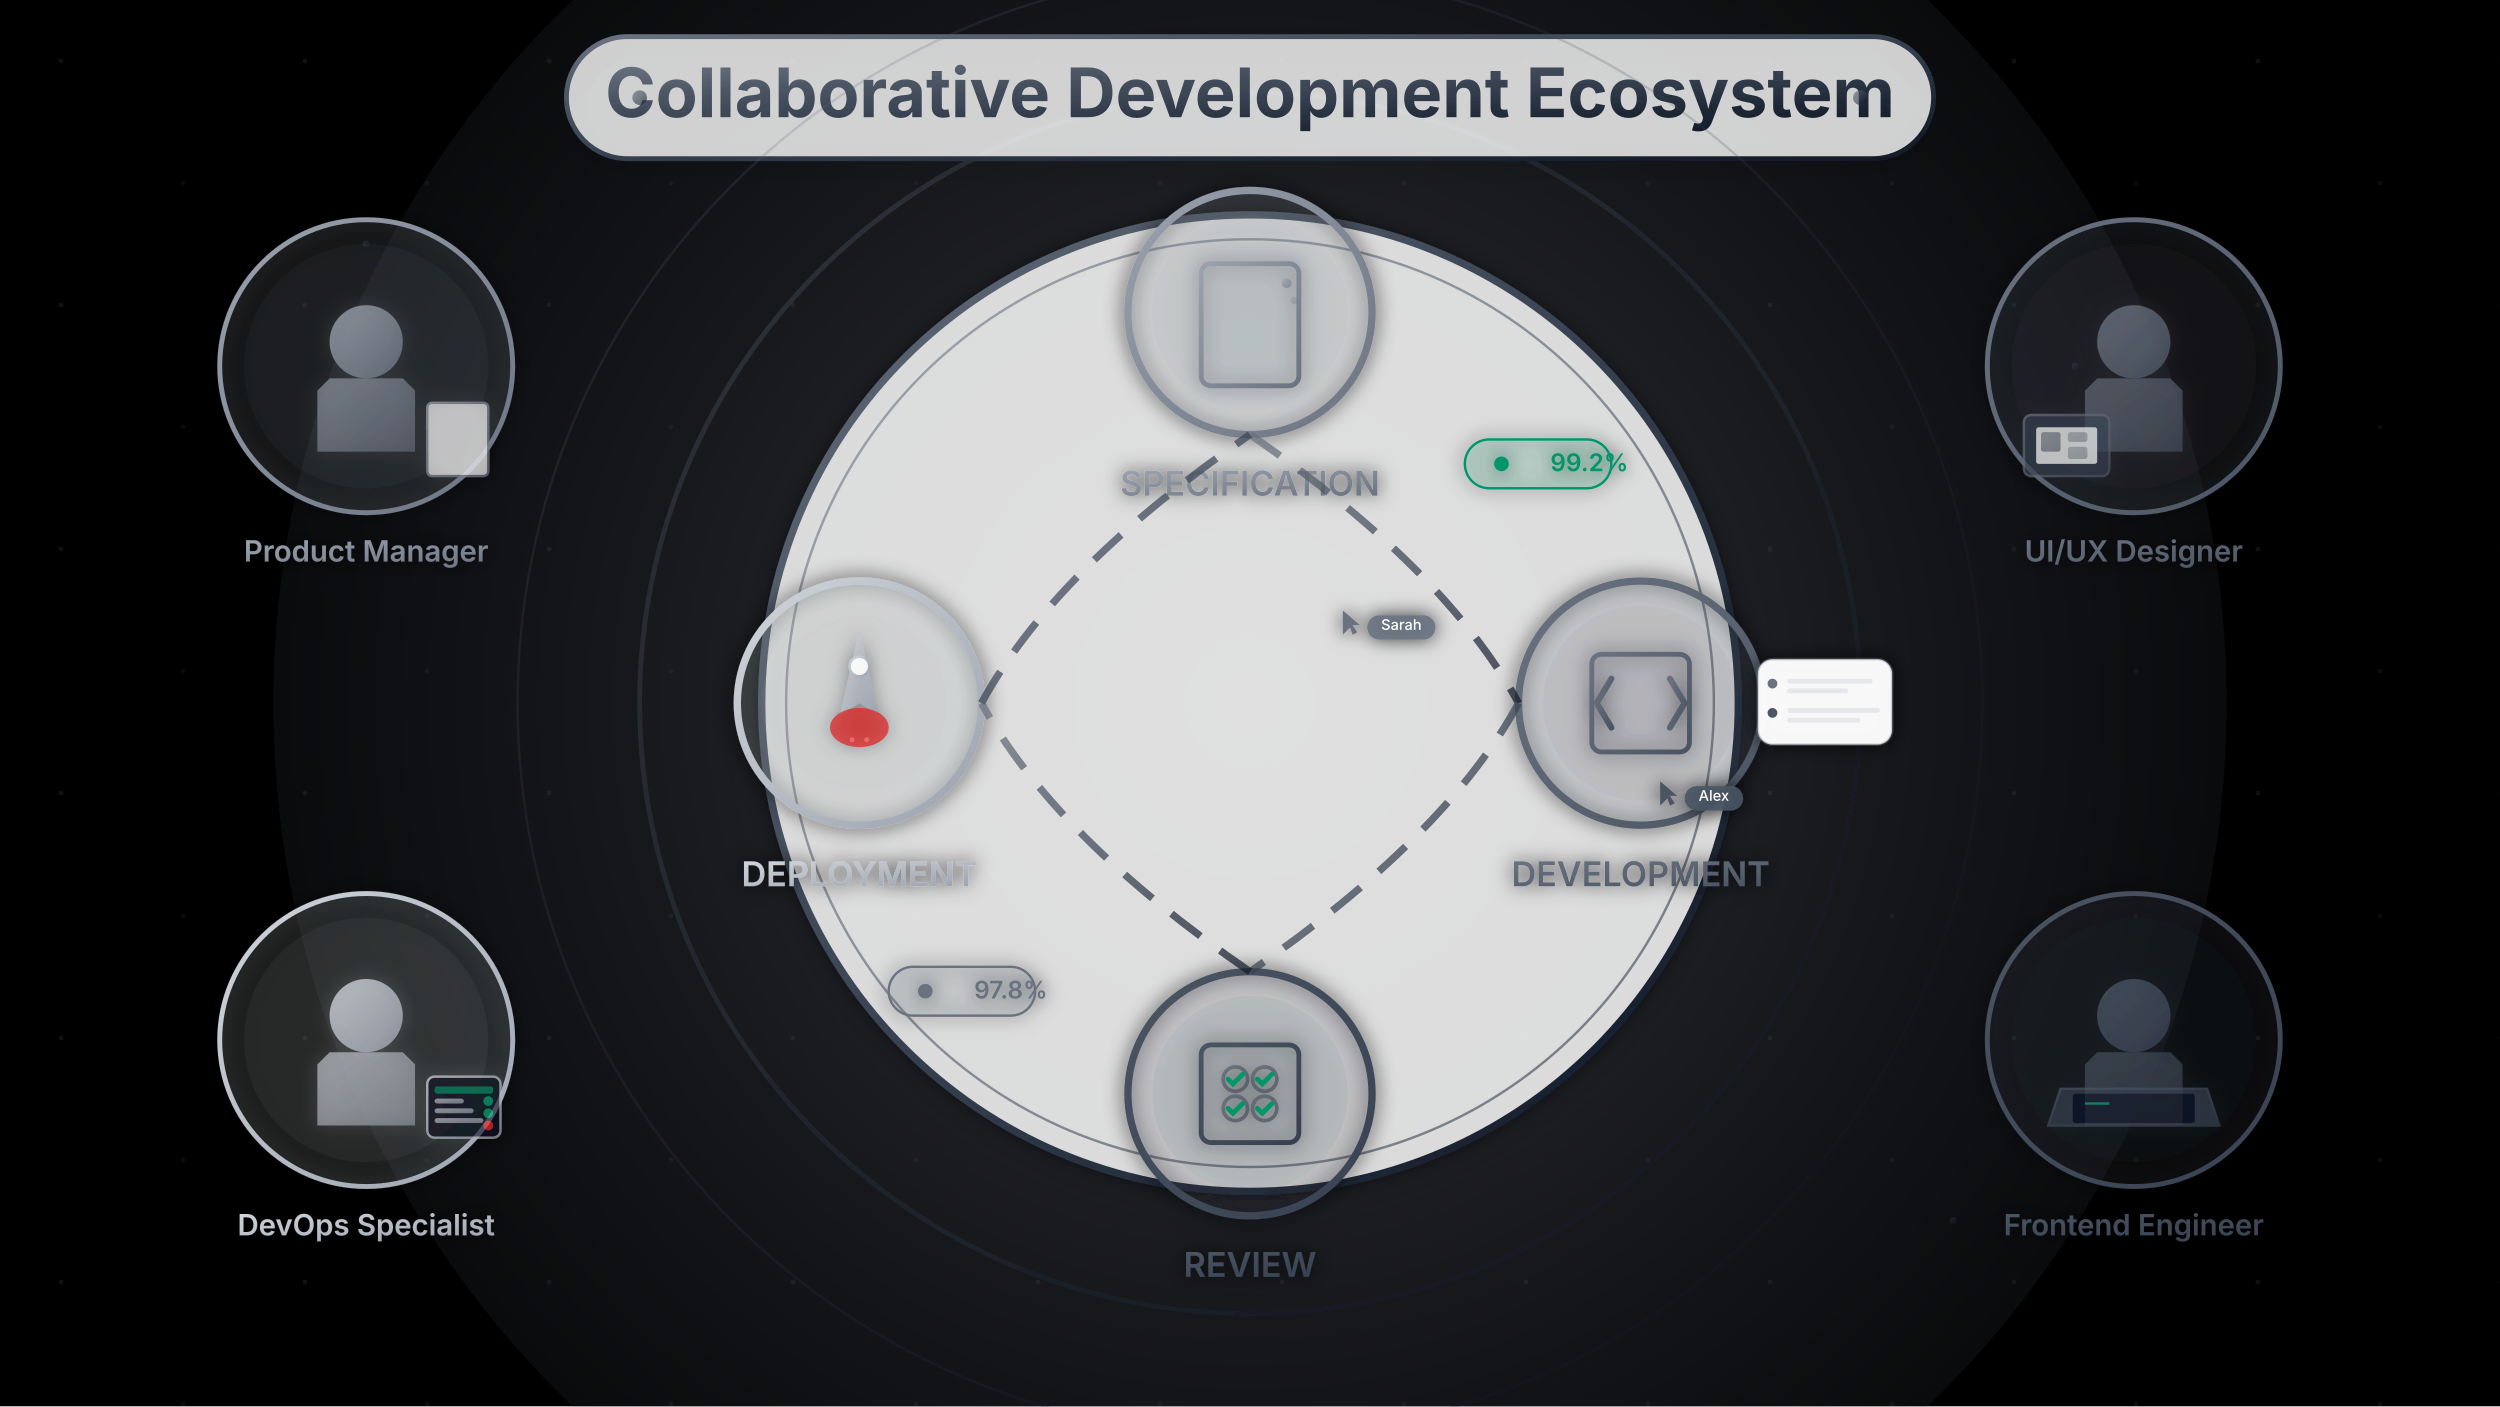
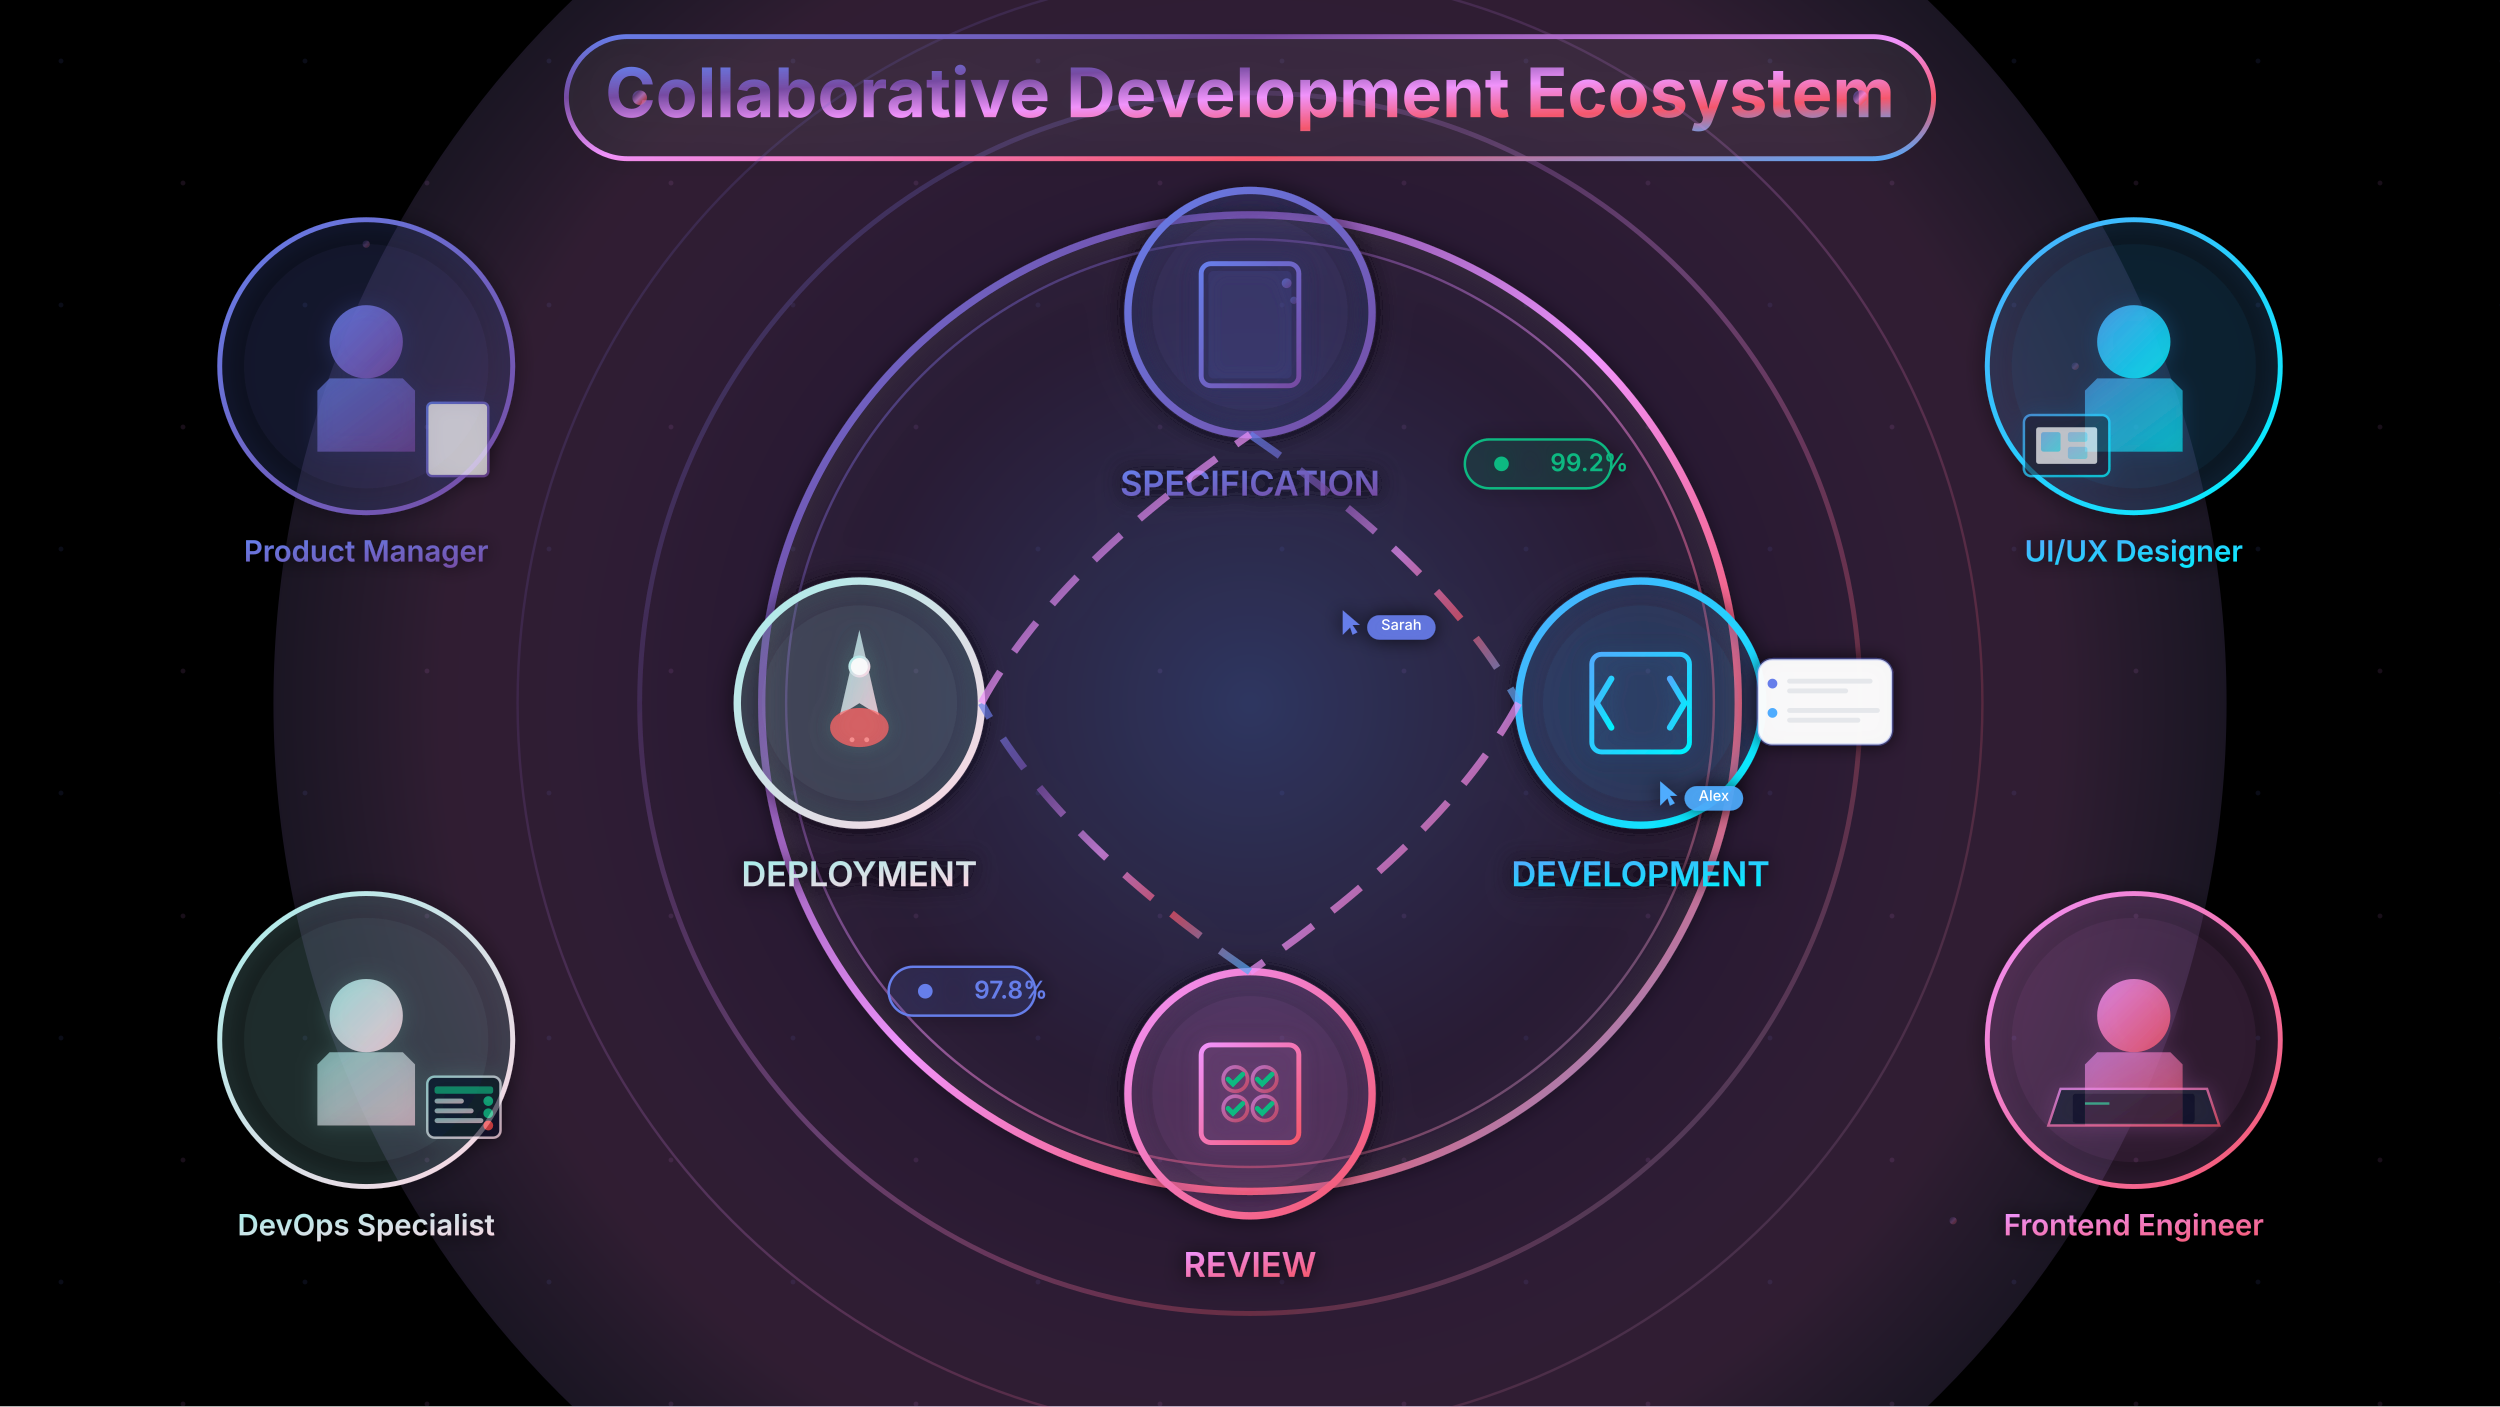
<svg xmlns="http://www.w3.org/2000/svg" viewBox="0 0 1024 576" width="1024" height="576">
  <defs>
    <linearGradient id="heroGradient" x1="0%" y1="0%" x2="100%" y2="100%">
-       <stop offset="0%" style="stop-color:#6b7280;stop-opacity:1" />
-       <stop offset="25%" style="stop-color:#4b5563;stop-opacity:1" />
-       <stop offset="50%" style="stop-color:#374151;stop-opacity:1" />
-       <stop offset="75%" style="stop-color:#1f2937;stop-opacity:1" />
-       <stop offset="100%" style="stop-color:#111827;stop-opacity:1" />
+       <stop offset="0%" style="stop-color:#667eea;stop-opacity:1" />
+       <stop offset="25%" style="stop-color:#764ba2;stop-opacity:1" />
+       <stop offset="50%" style="stop-color:#f093fb;stop-opacity:1" />
+       <stop offset="75%" style="stop-color:#f5576c;stop-opacity:1" />
+       <stop offset="100%" style="stop-color:#4facfe;stop-opacity:1" />
    </linearGradient>
    <radialGradient id="cosmicGlow" cx="50%" cy="50%" r="70%">
-       <stop offset="0%" style="stop-color:#9ca3af;stop-opacity:0.4" />
-       <stop offset="30%" style="stop-color:#6b7280;stop-opacity:0.3" />
-       <stop offset="60%" style="stop-color:#4b5563;stop-opacity:0.2" />
-       <stop offset="100%" style="stop-color:#374151;stop-opacity:0" />
+       <stop offset="0%" style="stop-color:#667eea;stop-opacity:0.4" />
+       <stop offset="30%" style="stop-color:#764ba2;stop-opacity:0.3" />
+       <stop offset="60%" style="stop-color:#f093fb;stop-opacity:0.2" />
+       <stop offset="100%" style="stop-color:#4facfe;stop-opacity:0" />
    </radialGradient>
    <linearGradient id="specGradient" x1="0%" y1="0%" x2="100%" y2="100%">
-       <stop offset="0%" style="stop-color:#9ca3af;stop-opacity:1" />
-       <stop offset="100%" style="stop-color:#6b7280;stop-opacity:1" />
+       <stop offset="0%" style="stop-color:#667eea;stop-opacity:1" />
+       <stop offset="100%" style="stop-color:#764ba2;stop-opacity:1" />
    </linearGradient>
    <linearGradient id="codeGradient" x1="0%" y1="0%" x2="100%" y2="100%">
-       <stop offset="0%" style="stop-color:#6b7280;stop-opacity:1" />
-       <stop offset="100%" style="stop-color:#4b5563;stop-opacity:1" />
+       <stop offset="0%" style="stop-color:#4facfe;stop-opacity:1" />
+       <stop offset="100%" style="stop-color:#00f2fe;stop-opacity:1" />
    </linearGradient>
    <linearGradient id="reviewGradient" x1="0%" y1="0%" x2="100%" y2="100%">
-       <stop offset="0%" style="stop-color:#4b5563;stop-opacity:1" />
-       <stop offset="100%" style="stop-color:#374151;stop-opacity:1" />
+       <stop offset="0%" style="stop-color:#f093fb;stop-opacity:1" />
+       <stop offset="100%" style="stop-color:#f5576c;stop-opacity:1" />
    </linearGradient>
    <linearGradient id="deployGradient" x1="0%" y1="0%" x2="100%" y2="100%">
-       <stop offset="0%" style="stop-color:#d1d5db;stop-opacity:1" />
-       <stop offset="100%" style="stop-color:#9ca3af;stop-opacity:1" />
-     </linearGradient>
-     <linearGradient id="accentGradient" x1="0%" y1="0%" x2="100%" y2="100%">
-       <stop offset="0%" style="stop-color:#f3f4f6;stop-opacity:1" />
-       <stop offset="100%" style="stop-color:#e5e7eb;stop-opacity:1" />
+       <stop offset="0%" style="stop-color:#a8edea;stop-opacity:1" />
+       <stop offset="100%" style="stop-color:#fed6e3;stop-opacity:1" />
    </linearGradient>
    <filter id="cosmicShadow" x="-100%" y="-100%" width="300%" height="300%">
-       <feDropShadow dx="0" dy="20" stdDeviation="25" flood-color="#1f2937" flood-opacity="0.3" />
-       <feDropShadow dx="0" dy="8" stdDeviation="15" flood-color="#374151" flood-opacity="0.2" />
-       <feDropShadow dx="0" dy="3" stdDeviation="8" flood-color="#111827" flood-opacity="0.1" />
+       <feDropShadow dx="0" dy="20" stdDeviation="25" flood-color="#667eea" flood-opacity="0.3" />
+       <feDropShadow dx="0" dy="8" stdDeviation="15" flood-color="#764ba2" flood-opacity="0.2" />
+       <feDropShadow dx="0" dy="3" stdDeviation="8" flood-color="#1a202c" flood-opacity="0.1" />
    </filter>
    <filter id="neonGlow" x="-50%" y="-50%" width="200%" height="200%">
      <feGaussianBlur in="SourceAlpha" stdDeviation="4" />
      <feOffset dx="0" dy="0" result="offsetblur" />
      <feComponentTransfer>
        <feFuncA type="linear" slope="0.8" />
      </feComponentTransfer>
      <feMerge>
        <feMergeNode />
        <feMergeNode in="SourceGraphic" />
      </feMerge>
    </filter>
    <filter id="innerGlow" x="-50%" y="-50%" width="200%" height="200%">
      <feGaussianBlur in="SourceAlpha" stdDeviation="3" />
      <feOffset dx="0" dy="0" result="offsetblur" />
      <feComponentTransfer>
        <feFuncA type="linear" slope="0.5" />
      </feComponentTransfer>
      <feMerge>
        <feMergeNode />
        <feMergeNode in="SourceGraphic" />
      </feMerge>
    </filter>
    <circle id="particle" r="1.5" fill="url(#heroGradient)" opacity="0.6">
      <animate attributeName="opacity" values="0.6;0.2;0.6" dur="3s" repeatCount="indefinite" />
    </circle>
    <pattern id="meshPattern" x="0" y="0" width="100" height="100" patternUnits="userSpaceOnUse">
-       <circle cx="25" cy="25" r="1" fill="#9ca3af" opacity="0.1">
+       <circle cx="25" cy="25" r="1" fill="#667eea" opacity="0.1">
        <animate attributeName="opacity" values="0.1;0.3;0.1" dur="4s" repeatCount="indefinite" />
      </circle>
-       <circle cx="75" cy="75" r="1" fill="#6b7280" opacity="0.1">
+       <circle cx="75" cy="75" r="1" fill="#f093fb" opacity="0.1">
        <animate attributeName="opacity" values="0.1;0.3;0.1" dur="5s" repeatCount="indefinite" />
      </circle>
    </pattern>
  </defs>
-   <rect width="1024" height="576" fill="linear-gradient(135deg, #f9fafb 0%, #f3f4f6 50%, #e5e7eb 100%)" />
+   <rect width="1024" height="576" fill="linear-gradient(135deg, #0c0c0c 0%, #1a1a2e 50%, #16213e 100%)" />
  <rect width="1024" height="576" fill="url(#meshPattern)" />
  <circle cx="512" cy="288" r="400" fill="url(#cosmicGlow)" />
  <g id="particles" opacity="0.4">
    <use href="#particle" x="150" y="100">
      <animateTransform attributeName="transform" type="translate" values="0,0; 20,-10; 0,0" dur="6s" repeatCount="indefinite" />
    </use>
    <use href="#particle" x="850" y="150">
      <animateTransform attributeName="transform" type="translate" values="0,0; -15,15; 0,0" dur="7s" repeatCount="indefinite" />
    </use>
    <use href="#particle" x="200" y="450">
      <animateTransform attributeName="transform" type="translate" values="0,0; 25,5; 0,0" dur="8s" repeatCount="indefinite" />
    </use>
    <use href="#particle" x="800" y="500">
      <animateTransform attributeName="transform" type="translate" values="0,0; -20,-8; 0,0" dur="5s" repeatCount="indefinite" />
    </use>
  </g>
  <g id="centralHub" filter="url(#cosmicShadow)">
    <circle cx="512" cy="288" r="250" fill="none" stroke="url(#heroGradient)" stroke-width="2" opacity="0.3">
      <animate attributeName="r" values="250;270;250" dur="4s" repeatCount="indefinite" />
      <animate attributeName="opacity" values="0.3;0.1;0.3" dur="4s" repeatCount="indefinite" />
    </circle>
-     <circle cx="512" cy="288" r="200" fill="rgba(255,255,255,0.8)" stroke="url(#heroGradient)" stroke-width="3" filter="url(#innerGlow)" />
+     <circle cx="512" cy="288" r="200" fill="rgba(255,255,255,0.02)" stroke="url(#heroGradient)" stroke-width="3" filter="url(#innerGlow)" />
    <circle cx="512" cy="288" r="190" fill="none" stroke="url(#heroGradient)" stroke-width="1" opacity="0.5" />
    <g id="specNode" transform="translate(512,128)" filter="url(#neonGlow)">
-       <circle r="50" fill="rgba(156,163,175,0.1)" stroke="url(#specGradient)" stroke-width="3" />
-       <circle r="40" fill="rgba(156,163,175,0.05)" />
+       <circle r="50" fill="rgba(102,126,234,0.1)" stroke="url(#specGradient)" stroke-width="3" />
+       <circle r="40" fill="rgba(102,126,234,0.05)" />
      <g transform="translate(-20,-20)">
        <rect width="40" height="50" rx="4" fill="none" stroke="url(#specGradient)" stroke-width="2" />
-         <rect x="3" y="3" width="34" height="44" rx="2" fill="rgba(156,163,175,0.1)" />
+         <rect x="3" y="3" width="34" height="44" rx="2" fill="rgba(102,126,234,0.1)" />
        <line x1="8" y1="12" x2="32" y2="12" stroke="url(#specGradient)" stroke-width="1.5" opacity="0.8" />
        <line x1="8" y1="18" x2="32" y2="18" stroke="url(#specGradient)" stroke-width="1.5" opacity="0.6" />
        <line x1="8" y1="24" x2="28" y2="24" stroke="url(#specGradient)" stroke-width="1.5" opacity="0.6" />
        <line x1="8" y1="30" x2="30" y2="30" stroke="url(#specGradient)" stroke-width="1.5" opacity="0.4" />
        <circle cx="35" cy="8" r="2" fill="url(#specGradient)" opacity="0.6">
          <animate attributeName="cy" values="8;5;8" dur="2s" repeatCount="indefinite" />
        </circle>
        <circle cx="38" cy="15" r="1.5" fill="url(#specGradient)" opacity="0.4">
          <animate attributeName="cy" values="15;12;15" dur="2.5s" repeatCount="indefinite" />
        </circle>
      </g>
-       <text y="75" text-anchor="middle" font-family="Inter, -apple-system, sans-serif" font-size="14" font-weight="600" fill="url(#specGradient)">SPECIFICATION</text>
+       <text y="75" text-anchor="middle" font-family="SF Pro Display, -apple-system, sans-serif" font-size="14" font-weight="600" fill="url(#specGradient)">SPECIFICATION</text>
    </g>
    <g id="codeNode" transform="translate(672,288)" filter="url(#neonGlow)">
-       <circle r="50" fill="rgba(107,114,128,0.1)" stroke="url(#codeGradient)" stroke-width="3" />
-       <circle r="40" fill="rgba(107,114,128,0.05)" />
+       <circle r="50" fill="rgba(79,172,254,0.1)" stroke="url(#codeGradient)" stroke-width="3" />
+       <circle r="40" fill="rgba(79,172,254,0.05)" />
      <g transform="translate(-20,-20)">
-         <rect width="40" height="40" rx="4" fill="rgba(107,114,128,0.05)" stroke="url(#codeGradient)" stroke-width="2" />
+         <rect width="40" height="40" rx="4" fill="rgba(79,172,254,0.05)" stroke="url(#codeGradient)" stroke-width="2" />
        <path d="M 8 10 L 2 20 L 8 30" fill="none" stroke="url(#codeGradient)" stroke-width="2.5" stroke-linecap="round">
          <animate attributeName="opacity" values="0.8;1;0.8" dur="2s" repeatCount="indefinite" />
        </path>
        <path d="M 32 10 L 38 20 L 32 30" fill="none" stroke="url(#codeGradient)" stroke-width="2.5" stroke-linecap="round">
          <animate attributeName="opacity" values="0.8;1;0.8" dur="2s" repeatCount="indefinite" />
        </path>
        <line x1="12" y1="15" x2="22" y2="15" stroke="url(#codeGradient)" stroke-width="2" opacity="0.7">
          <animate attributeName="opacity" values="0.7;1;0.7" dur="1.5s" repeatCount="indefinite" />
        </line>
        <line x1="15" y1="20" x2="28" y2="20" stroke="url(#codeGradient)" stroke-width="2" opacity="0.5">
          <animate attributeName="opacity" values="0.5;0.9;0.5" dur="2.2s" repeatCount="indefinite" />
        </line>
        <line x1="12" y1="25" x2="25" y2="25" stroke="url(#codeGradient)" stroke-width="2" opacity="0.6">
          <animate attributeName="opacity" values="0.6;1;0.6" dur="1.8s" repeatCount="indefinite" />
        </line>
      </g>
-       <text y="75" text-anchor="middle" font-family="Inter, -apple-system, sans-serif" font-size="14" font-weight="600" fill="url(#codeGradient)">DEVELOPMENT</text>
+       <text y="75" text-anchor="middle" font-family="SF Pro Display, -apple-system, sans-serif" font-size="14" font-weight="600" fill="url(#codeGradient)">DEVELOPMENT</text>
    </g>
    <g id="reviewNode" transform="translate(512,448)" filter="url(#neonGlow)">
-       <circle r="50" fill="rgba(75,85,99,0.1)" stroke="url(#reviewGradient)" stroke-width="3" />
-       <circle r="40" fill="rgba(75,85,99,0.05)" />
+       <circle r="50" fill="rgba(240,147,251,0.1)" stroke="url(#reviewGradient)" stroke-width="3" />
+       <circle r="40" fill="rgba(240,147,251,0.05)" />
      <g transform="translate(-20,-20)">
-         <rect width="40" height="40" rx="4" fill="rgba(75,85,99,0.05)" stroke="url(#reviewGradient)" stroke-width="2" />
+         <rect width="40" height="40" rx="4" fill="rgba(240,147,251,0.05)" stroke="url(#reviewGradient)" stroke-width="2" />
        <g transform="translate(8,8)">
          <circle cx="6" cy="6" r="5" fill="none" stroke="url(#reviewGradient)" stroke-width="1.5" opacity="0.6" />
-           <polyline points="3,6 5,8 9,4" fill="none" stroke="#059669" stroke-width="2" stroke-linecap="round">
+           <polyline points="3,6 5,8 9,4" fill="none" stroke="#10b981" stroke-width="2" stroke-linecap="round">
            <animate attributeName="opacity" values="0;1;0" dur="3s" repeatCount="indefinite" />
          </polyline>
        </g>
        <g transform="translate(20,8)">
          <circle cx="6" cy="6" r="5" fill="none" stroke="url(#reviewGradient)" stroke-width="1.5" opacity="0.6" />
-           <polyline points="3,6 5,8 9,4" fill="none" stroke="#059669" stroke-width="2" stroke-linecap="round">
+           <polyline points="3,6 5,8 9,4" fill="none" stroke="#10b981" stroke-width="2" stroke-linecap="round">
            <animate attributeName="opacity" values="0;1;0" dur="3s" begin="0.5s" repeatCount="indefinite" />
          </polyline>
        </g>
        <g transform="translate(8,20)">
          <circle cx="6" cy="6" r="5" fill="none" stroke="url(#reviewGradient)" stroke-width="1.5" opacity="0.6" />
-           <polyline points="3,6 5,8 9,4" fill="none" stroke="#059669" stroke-width="2" stroke-linecap="round">
+           <polyline points="3,6 5,8 9,4" fill="none" stroke="#10b981" stroke-width="2" stroke-linecap="round">
            <animate attributeName="opacity" values="0;1;0" dur="3s" begin="1s" repeatCount="indefinite" />
          </polyline>
        </g>
        <g transform="translate(20,20)">
          <circle cx="6" cy="6" r="5" fill="none" stroke="url(#reviewGradient)" stroke-width="1.5" opacity="0.6" />
-           <polyline points="3,6 5,8 9,4" fill="none" stroke="#059669" stroke-width="2" stroke-linecap="round">
+           <polyline points="3,6 5,8 9,4" fill="none" stroke="#10b981" stroke-width="2" stroke-linecap="round">
            <animate attributeName="opacity" values="0;1;0" dur="3s" begin="1.5s" repeatCount="indefinite" />
          </polyline>
        </g>
      </g>
-       <text y="75" text-anchor="middle" font-family="Inter, -apple-system, sans-serif" font-size="14" font-weight="600" fill="url(#reviewGradient)">REVIEW</text>
+       <text y="75" text-anchor="middle" font-family="SF Pro Display, -apple-system, sans-serif" font-size="14" font-weight="600" fill="url(#reviewGradient)">REVIEW</text>
    </g>
    <g id="deployNode" transform="translate(352,288)" filter="url(#neonGlow)">
-       <circle r="50" fill="rgba(209,213,219,0.1)" stroke="url(#deployGradient)" stroke-width="3" />
-       <circle r="40" fill="rgba(209,213,219,0.05)" />
+       <circle r="50" fill="rgba(168,237,234,0.1)" stroke="url(#deployGradient)" stroke-width="3" />
+       <circle r="40" fill="rgba(168,237,234,0.05)" />
      <g transform="translate(0,-15)">
        <path d="M 0 -15 L -8 20 L 0 15 L 8 20 Z" fill="url(#deployGradient)" opacity="0.8" />
-         <ellipse cx="0" cy="25" rx="12" ry="8" fill="#dc2626" opacity="0.7">
+         <ellipse cx="0" cy="25" rx="12" ry="8" fill="#ff6b6b" opacity="0.7">
          <animate attributeName="ry" values="8;12;8" dur="0.5s" repeatCount="indefinite" />
          <animate attributeName="opacity" values="0.7;1;0.7" dur="0.5s" repeatCount="indefinite" />
        </ellipse>
        <circle cx="0" cy="0" r="4" fill="rgba(255,255,255,0.9)" stroke="url(#deployGradient)" stroke-width="1" />
-         <circle cx="-3" cy="30" r="1" fill="#f87171" opacity="0.8">
+         <circle cx="-3" cy="30" r="1" fill="#ff9999" opacity="0.8">
          <animateTransform attributeName="transform" type="translate" values="0,0; -5,15; -10,30" dur="1s" repeatCount="indefinite" />
          <animate attributeName="opacity" values="0.8;0;0" dur="1s" repeatCount="indefinite" />
        </circle>
-         <circle cx="3" cy="30" r="1" fill="#f87171" opacity="0.8">
+         <circle cx="3" cy="30" r="1" fill="#ff9999" opacity="0.8">
          <animateTransform attributeName="transform" type="translate" values="0,0; 5,15; 10,30" dur="1s" repeatCount="indefinite" />
          <animate attributeName="opacity" values="0.8;0;0" dur="1s" repeatCount="indefinite" />
        </circle>
      </g>
-       <text y="75" text-anchor="middle" font-family="Inter, -apple-system, sans-serif" font-size="14" font-weight="600" fill="url(#deployGradient)">DEPLOYMENT</text>
+       <text y="75" text-anchor="middle" font-family="SF Pro Display, -apple-system, sans-serif" font-size="14" font-weight="600" fill="url(#deployGradient)">DEPLOYMENT</text>
    </g>
    <g id="energyFlow" opacity="0.7">
      <path d="M 512 178 Q 592 233 622 288" fill="none" stroke="url(#heroGradient)" stroke-width="3" stroke-dasharray="15,10">
        <animate attributeName="stroke-dashoffset" from="0" to="25" dur="2s" repeatCount="indefinite" />
      </path>
      <path d="M 622 288 Q 592 343 512 398" fill="none" stroke="url(#heroGradient)" stroke-width="3" stroke-dasharray="15,10">
        <animate attributeName="stroke-dashoffset" from="0" to="25" dur="2s" repeatCount="indefinite" />
      </path>
      <path d="M 512 398 Q 432 343 402 288" fill="none" stroke="url(#heroGradient)" stroke-width="3" stroke-dasharray="15,10">
        <animate attributeName="stroke-dashoffset" from="0" to="25" dur="2s" repeatCount="indefinite" />
      </path>
      <path d="M 402 288 Q 432 233 512 178" fill="none" stroke="url(#heroGradient)" stroke-width="3" stroke-dasharray="15,10">
        <animate attributeName="stroke-dashoffset" from="0" to="25" dur="2s" repeatCount="indefinite" />
      </path>
    </g>
  </g>
  <g id="productManager" transform="translate(150,150)" filter="url(#neonGlow)">
-     <circle r="60" fill="rgba(156,163,175,0.1)" stroke="url(#specGradient)" stroke-width="2" />
-     <circle r="50" fill="rgba(156,163,175,0.05)">
+     <circle r="60" fill="rgba(102,126,234,0.1)" stroke="url(#specGradient)" stroke-width="2" />
+     <circle r="50" fill="rgba(102,126,234,0.05)">
      <animate attributeName="r" values="50;52;50" dur="3s" repeatCount="indefinite" />
    </circle>
    <circle cy="-10" r="15" fill="url(#specGradient)" opacity="0.8" />
    <path d="M -20 10 L -15 5 L 15 5 L 20 10 L 20 35 L -20 35 Z" fill="url(#specGradient)" opacity="0.6" />
    <g opacity="0.7">
      <rect x="25" y="15" width="25" height="30" rx="2" fill="rgba(255,255,255,0.9)" stroke="url(#specGradient)" stroke-width="1">
        <animateTransform attributeName="transform" type="translate" values="0,0; 0,-3; 0,0" dur="4s" repeatCount="indefinite" />
      </rect>
      <line x1="28" y1="22" x2="47" y2="22" stroke="url(#specGradient)" stroke-width="1" />
      <line x1="28" y1="27" x2="47" y2="27" stroke="url(#specGradient)" stroke-width="1" />
      <line x1="28" y1="32" x2="45" y2="32" stroke="url(#specGradient)" stroke-width="1" />
    </g>
-     <text y="80" text-anchor="middle" font-family="Inter, -apple-system, sans-serif" font-size="12" font-weight="600" fill="url(#specGradient)">Product Manager</text>
+     <text y="80" text-anchor="middle" font-family="SF Pro Display, -apple-system, sans-serif" font-size="12" font-weight="600" fill="url(#specGradient)">Product Manager</text>
  </g>
  <g id="uiDesigner" transform="translate(874,150)" filter="url(#neonGlow)">
-     <circle r="60" fill="rgba(107,114,128,0.1)" stroke="url(#codeGradient)" stroke-width="2" />
-     <circle r="50" fill="rgba(107,114,128,0.05)">
+     <circle r="60" fill="rgba(79,172,254,0.1)" stroke="url(#codeGradient)" stroke-width="2" />
+     <circle r="50" fill="rgba(79,172,254,0.05)">
      <animate attributeName="r" values="50;52;50" dur="3.5s" repeatCount="indefinite" />
    </circle>
    <circle cy="-10" r="15" fill="url(#codeGradient)" opacity="0.8" />
    <path d="M -20 10 L -15 5 L 15 5 L 20 10 L 20 35 L -20 35 Z" fill="url(#codeGradient)" opacity="0.6" />
    <g opacity="0.7">
-       <rect x="-45" y="20" width="35" height="25" rx="3" fill="rgba(55,65,81,0.9)" stroke="url(#codeGradient)" stroke-width="1">
+       <rect x="-45" y="20" width="35" height="25" rx="3" fill="rgba(30,41,59,0.9)" stroke="url(#codeGradient)" stroke-width="1">
        <animateTransform attributeName="transform" type="translate" values="0,0; 0,-2; 0,0" dur="3.5s" repeatCount="indefinite" />
      </rect>
      <rect x="-40" y="25" width="25" height="15" rx="1" fill="rgba(255,255,255,0.9)" />
      <rect x="-38" y="27" width="8" height="8" rx="1" fill="url(#codeGradient)" opacity="0.6" />
      <rect x="-27" y="27" width="8" height="4" rx="1" fill="url(#codeGradient)" opacity="0.4" />
      <rect x="-27" y="33" width="8" height="5" rx="1" fill="url(#codeGradient)" opacity="0.4" />
    </g>
-     <text y="80" text-anchor="middle" font-family="Inter, -apple-system, sans-serif" font-size="12" font-weight="600" fill="url(#codeGradient)">UI/UX Designer</text>
+     <text y="80" text-anchor="middle" font-family="SF Pro Display, -apple-system, sans-serif" font-size="12" font-weight="600" fill="url(#codeGradient)">UI/UX Designer</text>
  </g>
  <g id="frontendEngineer" transform="translate(874,426)" filter="url(#neonGlow)">
-     <circle r="60" fill="rgba(75,85,99,0.1)" stroke="url(#reviewGradient)" stroke-width="2" />
-     <circle r="50" fill="rgba(75,85,99,0.05)">
+     <circle r="60" fill="rgba(240,147,251,0.1)" stroke="url(#reviewGradient)" stroke-width="2" />
+     <circle r="50" fill="rgba(240,147,251,0.05)">
      <animate attributeName="r" values="50;52;50" dur="4s" repeatCount="indefinite" />
    </circle>
    <circle cy="-10" r="15" fill="url(#reviewGradient)" opacity="0.8" />
    <path d="M -20 10 L -15 5 L 15 5 L 20 10 L 20 35 L -20 35 Z" fill="url(#reviewGradient)" opacity="0.6" />
    <g opacity="0.7">
-       <path d="M -35 35 L -30 20 L 30 20 L 35 35 Z" fill="rgba(55,65,81,0.9)" stroke="url(#reviewGradient)" stroke-width="1">
+       <path d="M -35 35 L -30 20 L 30 20 L 35 35 Z" fill="rgba(30,41,59,0.9)" stroke="url(#reviewGradient)" stroke-width="1">
        <animateTransform attributeName="transform" type="translate" values="0,0; 0,-2; 0,0" dur="4s" repeatCount="indefinite" />
      </path>
-       <rect x="-25" y="22" width="50" height="12" rx="1" fill="rgba(17,24,39,0.9)" />
-       <line x1="-20" y1="26" x2="-10" y2="26" stroke="#059669" stroke-width="1" />
+       <rect x="-25" y="22" width="50" height="12" rx="1" fill="rgba(15,23,42,0.9)" />
+       <line x1="-20" y1="26" x2="-10" y2="26" stroke="#10b981" stroke-width="1" />
      <line x1="-20" y1="29" x2="-5" y2="29" stroke="url(#reviewGradient)" stroke-width="1" />
      <line x1="-20" y1="32" x2="-12" y2="32" stroke="url(#reviewGradient)" stroke-width="1" />
    </g>
-     <text y="80" text-anchor="middle" font-family="Inter, -apple-system, sans-serif" font-size="12" font-weight="600" fill="url(#reviewGradient)">Frontend Engineer</text>
+     <text y="80" text-anchor="middle" font-family="SF Pro Display, -apple-system, sans-serif" font-size="12" font-weight="600" fill="url(#reviewGradient)">Frontend Engineer</text>
  </g>
  <g id="devopsSpecialist" transform="translate(150,426)" filter="url(#neonGlow)">
-     <circle r="60" fill="rgba(209,213,219,0.1)" stroke="url(#deployGradient)" stroke-width="2" />
-     <circle r="50" fill="rgba(209,213,219,0.05)">
+     <circle r="60" fill="rgba(168,237,234,0.1)" stroke="url(#deployGradient)" stroke-width="2" />
+     <circle r="50" fill="rgba(168,237,234,0.05)">
      <animate attributeName="r" values="50;52;50" dur="4.5s" repeatCount="indefinite" />
    </circle>
    <circle cy="-10" r="15" fill="url(#deployGradient)" opacity="0.8" />
    <path d="M -20 10 L -15 5 L 15 5 L 20 10 L 20 35 L -20 35 Z" fill="url(#deployGradient)" opacity="0.6" />
    <g opacity="0.7">
-       <rect x="25" y="15" width="30" height="25" rx="3" fill="rgba(17,24,39,0.9)" stroke="url(#deployGradient)" stroke-width="1">
+       <rect x="25" y="15" width="30" height="25" rx="3" fill="rgba(15,23,42,0.9)" stroke="url(#deployGradient)" stroke-width="1">
        <animateTransform attributeName="transform" type="translate" values="0,0; 0,-2; 0,0" dur="4.5s" repeatCount="indefinite" />
      </rect>
-       <rect x="28" y="19" width="24" height="3" rx="1" fill="#059669" opacity="0.8" />
+       <rect x="28" y="19" width="24" height="3" rx="1" fill="#10b981" opacity="0.8" />
      <rect x="28" y="24" width="12" height="2" rx="1" fill="url(#deployGradient)" opacity="0.8" />
      <rect x="28" y="28" width="16" height="2" rx="1" fill="url(#deployGradient)" opacity="0.8" />
      <rect x="28" y="32" width="20" height="2" rx="1" fill="url(#deployGradient)" opacity="0.8" />
-       <circle cx="50" cy="25" r="2" fill="#059669" />
-       <circle cx="50" cy="30" r="2" fill="#059669" />
-       <circle cx="50" cy="35" r="2" fill="#dc2626" />
-     </g>
-     <text y="80" text-anchor="middle" font-family="Inter, -apple-system, sans-serif" font-size="12" font-weight="600" fill="url(#deployGradient)">DevOps Specialist</text>
+       <circle cx="50" cy="25" r="2" fill="#10b981" />
+       <circle cx="50" cy="30" r="2" fill="#10b981" />
+       <circle cx="50" cy="35" r="2" fill="#ef4444" />
+     </g>
+     <text y="80" text-anchor="middle" font-family="SF Pro Display, -apple-system, sans-serif" font-size="12" font-weight="600" fill="url(#deployGradient)">DevOps Specialist</text>
  </g>
  <g id="qualityMetrics" filter="url(#neonGlow)">
    <g transform="translate(600,180)">
-       <rect width="60" height="20" rx="10" fill="rgba(5,150,105,0.1)" stroke="#059669" stroke-width="1" />
-       <circle cx="15" cy="10" r="3" fill="#059669">
+       <rect width="60" height="20" rx="10" fill="rgba(16,185,129,0.1)" stroke="#10b981" stroke-width="1" />
+       <circle cx="15" cy="10" r="3" fill="#10b981">
        <animate attributeName="r" values="3;4;3" dur="2s" repeatCount="indefinite" />
      </circle>
-       <text x="35" y="13" font-family="Inter, -apple-system, sans-serif" font-size="10" font-weight="600" fill="#059669">99.2%</text>
+       <text x="35" y="13" font-family="SF Pro Display, -apple-system, sans-serif" font-size="10" font-weight="600" fill="#10b981">99.2%</text>
    </g>
    <g transform="translate(364,396)">
-       <rect width="60" height="20" rx="10" fill="rgba(107,114,128,0.1)" stroke="#6b7280" stroke-width="1" />
-       <circle cx="15" cy="10" r="3" fill="#6b7280">
+       <rect width="60" height="20" rx="10" fill="rgba(102,126,234,0.1)" stroke="#667eea" stroke-width="1" />
+       <circle cx="15" cy="10" r="3" fill="#667eea">
        <animate attributeName="r" values="3;4;3" dur="2.5s" repeatCount="indefinite" />
      </circle>
-       <text x="35" y="13" font-family="Inter, -apple-system, sans-serif" font-size="10" font-weight="600" fill="#6b7280">97.8%</text>
+       <text x="35" y="13" font-family="SF Pro Display, -apple-system, sans-serif" font-size="10" font-weight="600" fill="#667eea">97.8%</text>
    </g>
  </g>
  <g id="liveCollaboration" filter="url(#neonGlow)">
    <g transform="translate(550,250)">
-       <path d="M 0 0 L 0 10 L 3 7 L 4 10 L 6 9 L 4 6 L 7 6 Z" fill="#6b7280" />
-       <rect x="10" y="2" width="28" height="10" rx="5" fill="rgba(107,114,128,0.9)" />
-       <text x="24" y="8" text-anchor="middle" font-family="Inter, -apple-system, sans-serif" font-size="6" font-weight="500" fill="#ffffff">Sarah</text>
+       <path d="M 0 0 L 0 10 L 3 7 L 4 10 L 6 9 L 4 6 L 7 6 Z" fill="#667eea" />
+       <rect x="10" y="2" width="28" height="10" rx="5" fill="rgba(102,126,234,0.9)" />
+       <text x="24" y="8" text-anchor="middle" font-family="SF Pro Display, -apple-system, sans-serif" font-size="6" font-weight="500" fill="#ffffff">Sarah</text>
      <animateTransform attributeName="transform" type="translate" values="550,250; 570,240; 550,250" dur="3s" repeatCount="indefinite" />
    </g>
    <g transform="translate(680,320)">
-       <path d="M 0 0 L 0 10 L 3 7 L 4 10 L 6 9 L 4 6 L 7 6 Z" fill="#4b5563" />
-       <rect x="10" y="2" width="24" height="10" rx="5" fill="rgba(75,85,99,0.9)" />
-       <text x="22" y="8" text-anchor="middle" font-family="Inter, -apple-system, sans-serif" font-size="6" font-weight="500" fill="#ffffff">Alex</text>
+       <path d="M 0 0 L 0 10 L 3 7 L 4 10 L 6 9 L 4 6 L 7 6 Z" fill="#4facfe" />
+       <rect x="10" y="2" width="24" height="10" rx="5" fill="rgba(79,172,254,0.9)" />
+       <text x="22" y="8" text-anchor="middle" font-family="SF Pro Display, -apple-system, sans-serif" font-size="6" font-weight="500" fill="#ffffff">Alex</text>
      <animateTransform attributeName="transform" type="translate" values="680,320; 660,330; 680,320" dur="4s" repeatCount="indefinite" />
    </g>
    <g transform="translate(720,270)">
-       <rect width="55" height="35" rx="6" fill="rgba(255,255,255,0.95)" stroke="rgba(107,114,128,0.3)" stroke-width="1" />
-       <circle cx="6" cy="10" r="2" fill="#6b7280" />
+       <rect width="55" height="35" rx="6" fill="rgba(255,255,255,0.95)" stroke="rgba(102,126,234,0.3)" stroke-width="1" />
+       <circle cx="6" cy="10" r="2" fill="#667eea" />
      <rect x="12" y="8" width="35" height="2" rx="1" fill="#e5e7eb" />
      <rect x="12" y="12" width="25" height="2" rx="1" fill="#e5e7eb" />
-       <circle cx="6" cy="22" r="2" fill="#4b5563" />
+       <circle cx="6" cy="22" r="2" fill="#4facfe" />
      <rect x="12" y="20" width="38" height="2" rx="1" fill="#e5e7eb" />
      <rect x="12" y="24" width="30" height="2" rx="1" fill="#e5e7eb" />
      <animateTransform attributeName="transform" type="translate" values="720,270; 720,265; 720,270" dur="5s" repeatCount="indefinite" />
    </g>
  </g>
-   <g id="title" transform="translate(512,40)" filter="url(#cosmicShadow)">
-     <rect x="-280" y="-25" width="560" height="50" rx="25" fill="rgba(255,255,255,0.8)" stroke="url(#heroGradient)" stroke-width="2" />
-     <text y="8" text-anchor="middle" font-family="Inter, -apple-system, sans-serif" font-size="28" font-weight="700" fill="url(#heroGradient)">
+   <g id="cosmicTitle" transform="translate(512,40)" filter="url(#cosmicShadow)">
+     <rect x="-280" y="-25" width="560" height="50" rx="25" fill="rgba(255,255,255,0.05)" stroke="url(#heroGradient)" stroke-width="2" />
+     <text y="8" text-anchor="middle" font-family="SF Pro Display, -apple-system, sans-serif" font-size="28" font-weight="700" fill="url(#heroGradient)">
      Collaborative Development Ecosystem
    </text>
    <circle cx="-250" cy="0" r="3" fill="url(#heroGradient)" opacity="0.6">
      <animate attributeName="opacity" values="0.6;1;0.6" dur="2s" repeatCount="indefinite" />
    </circle>
    <circle cx="250" cy="0" r="3" fill="url(#heroGradient)" opacity="0.6">
      <animate attributeName="opacity" values="0.6;1;0.6" dur="2s" begin="1s" repeatCount="indefinite" />
    </circle>
  </g>
  <g id="ambientPulse" opacity="0.2">
    <circle cx="512" cy="288" r="300" fill="none" stroke="url(#heroGradient)" stroke-width="1">
      <animate attributeName="r" values="300;350;300" dur="6s" repeatCount="indefinite" />
      <animate attributeName="opacity" values="0.2;0.05;0.2" dur="6s" repeatCount="indefinite" />
    </circle>
  </g>
</svg>
